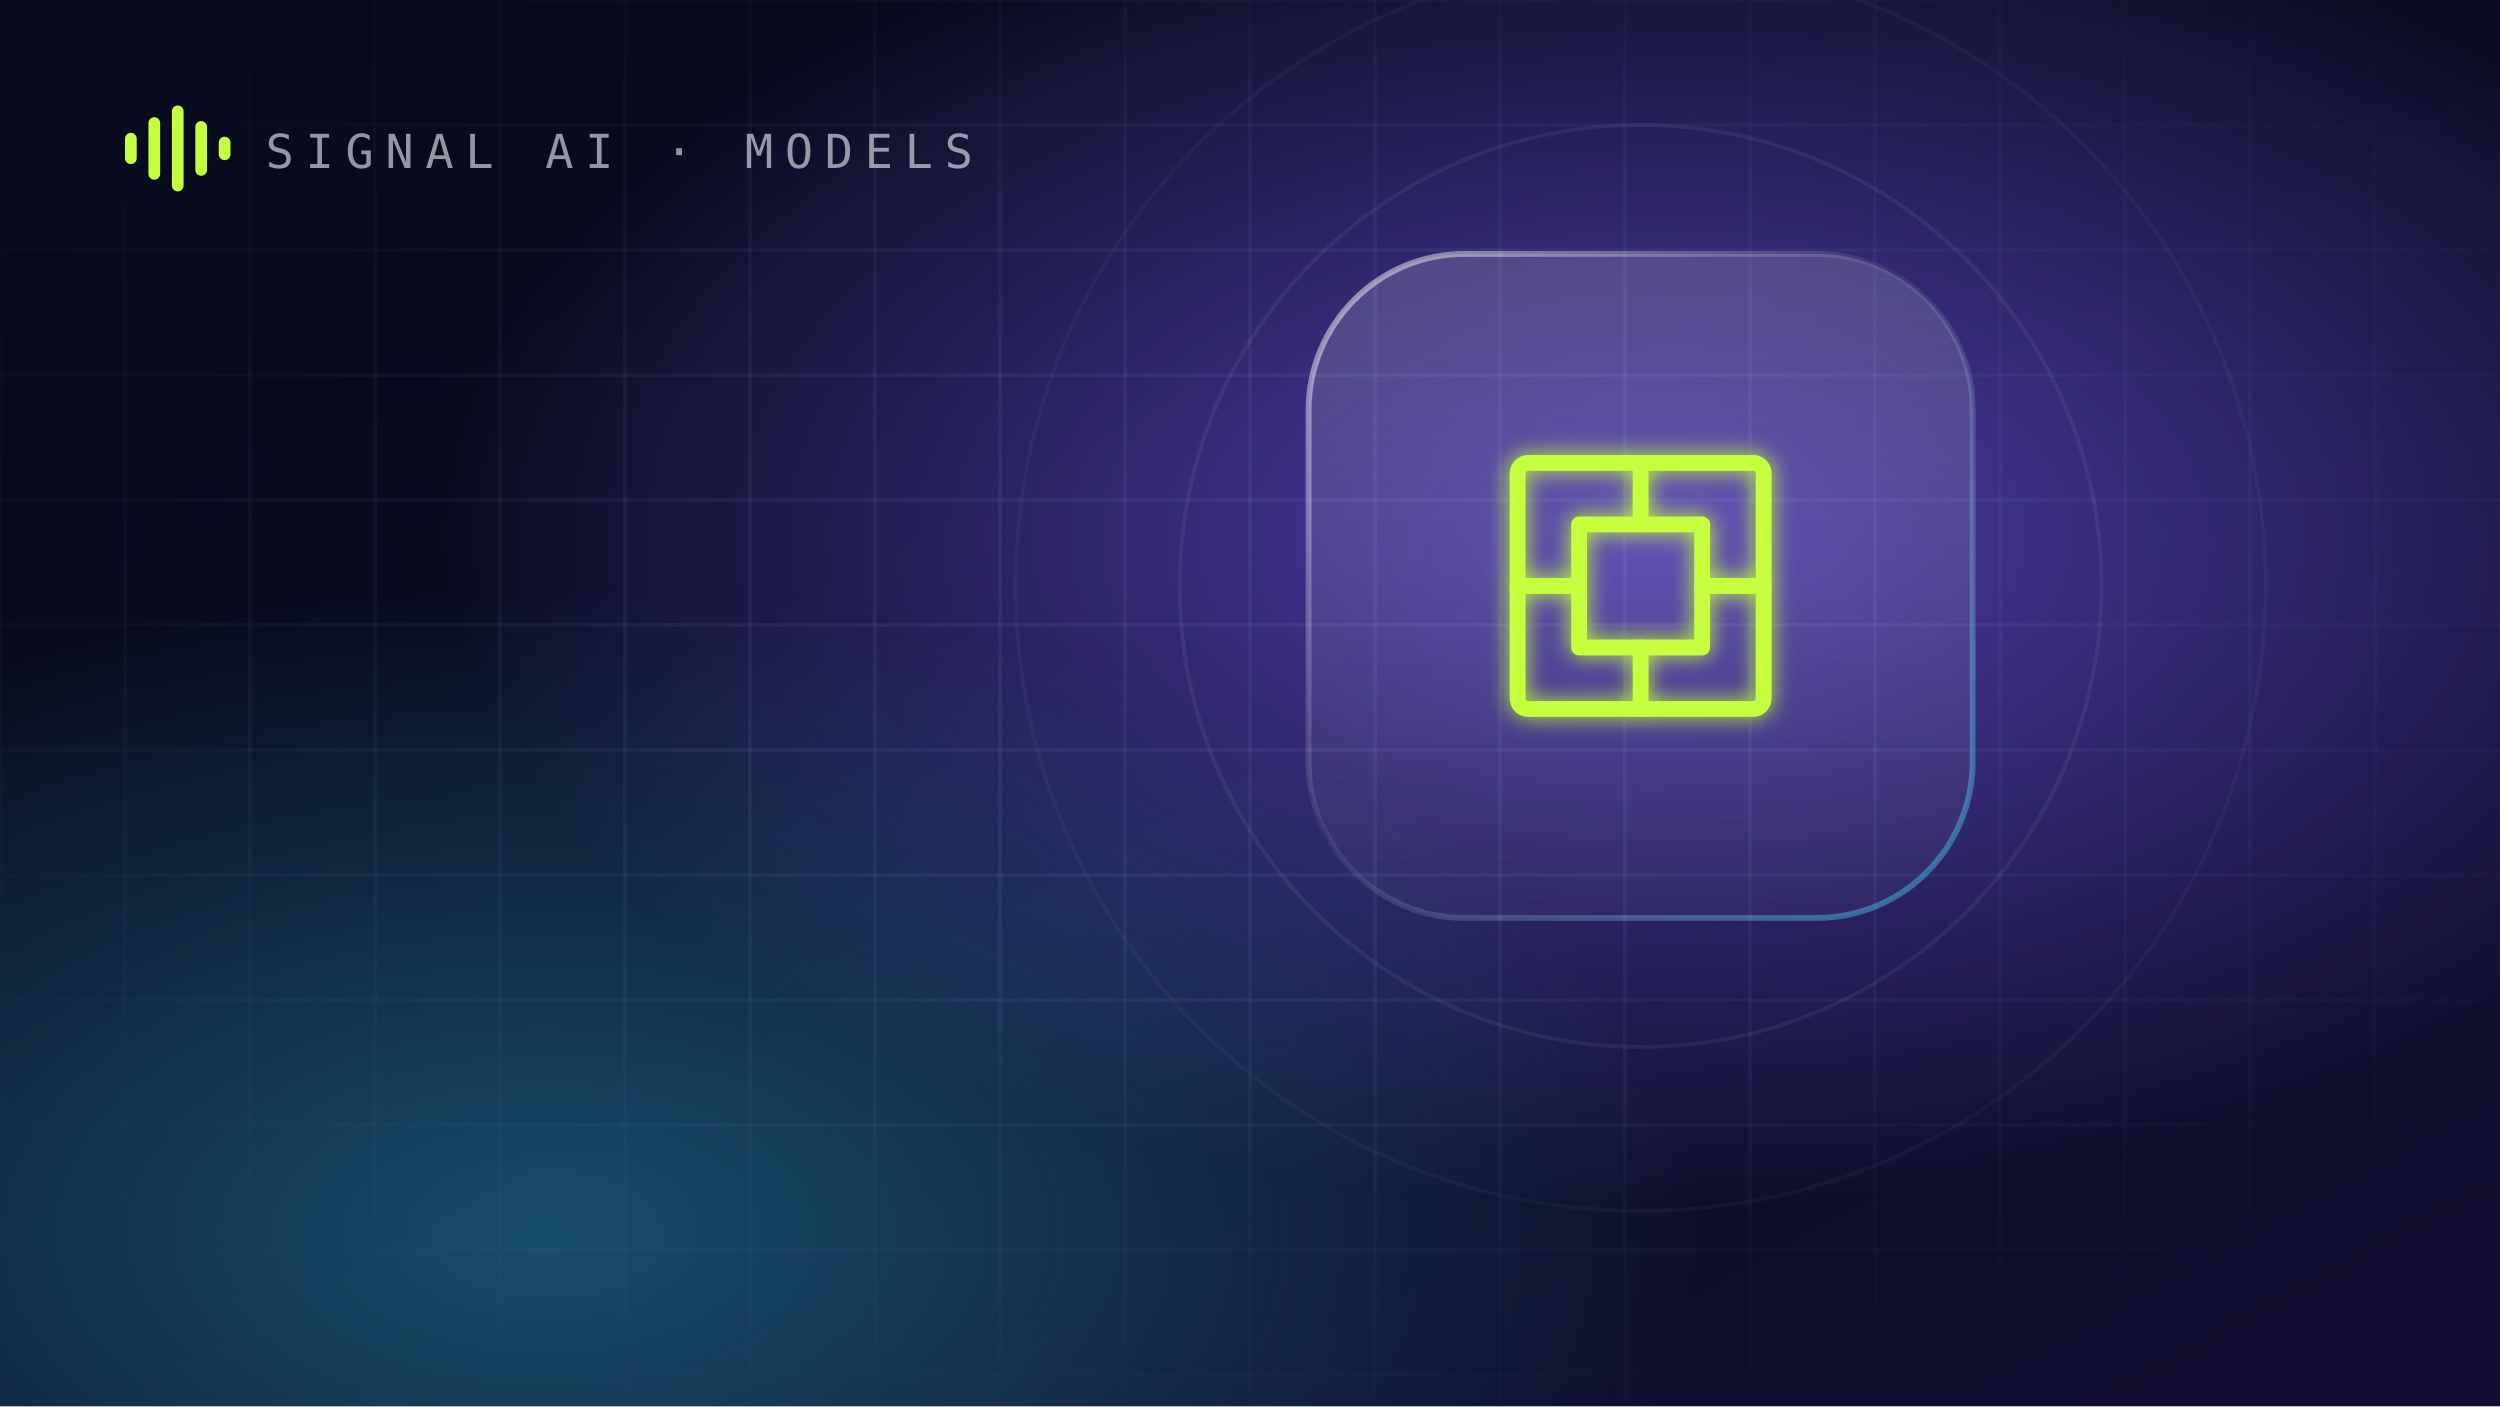
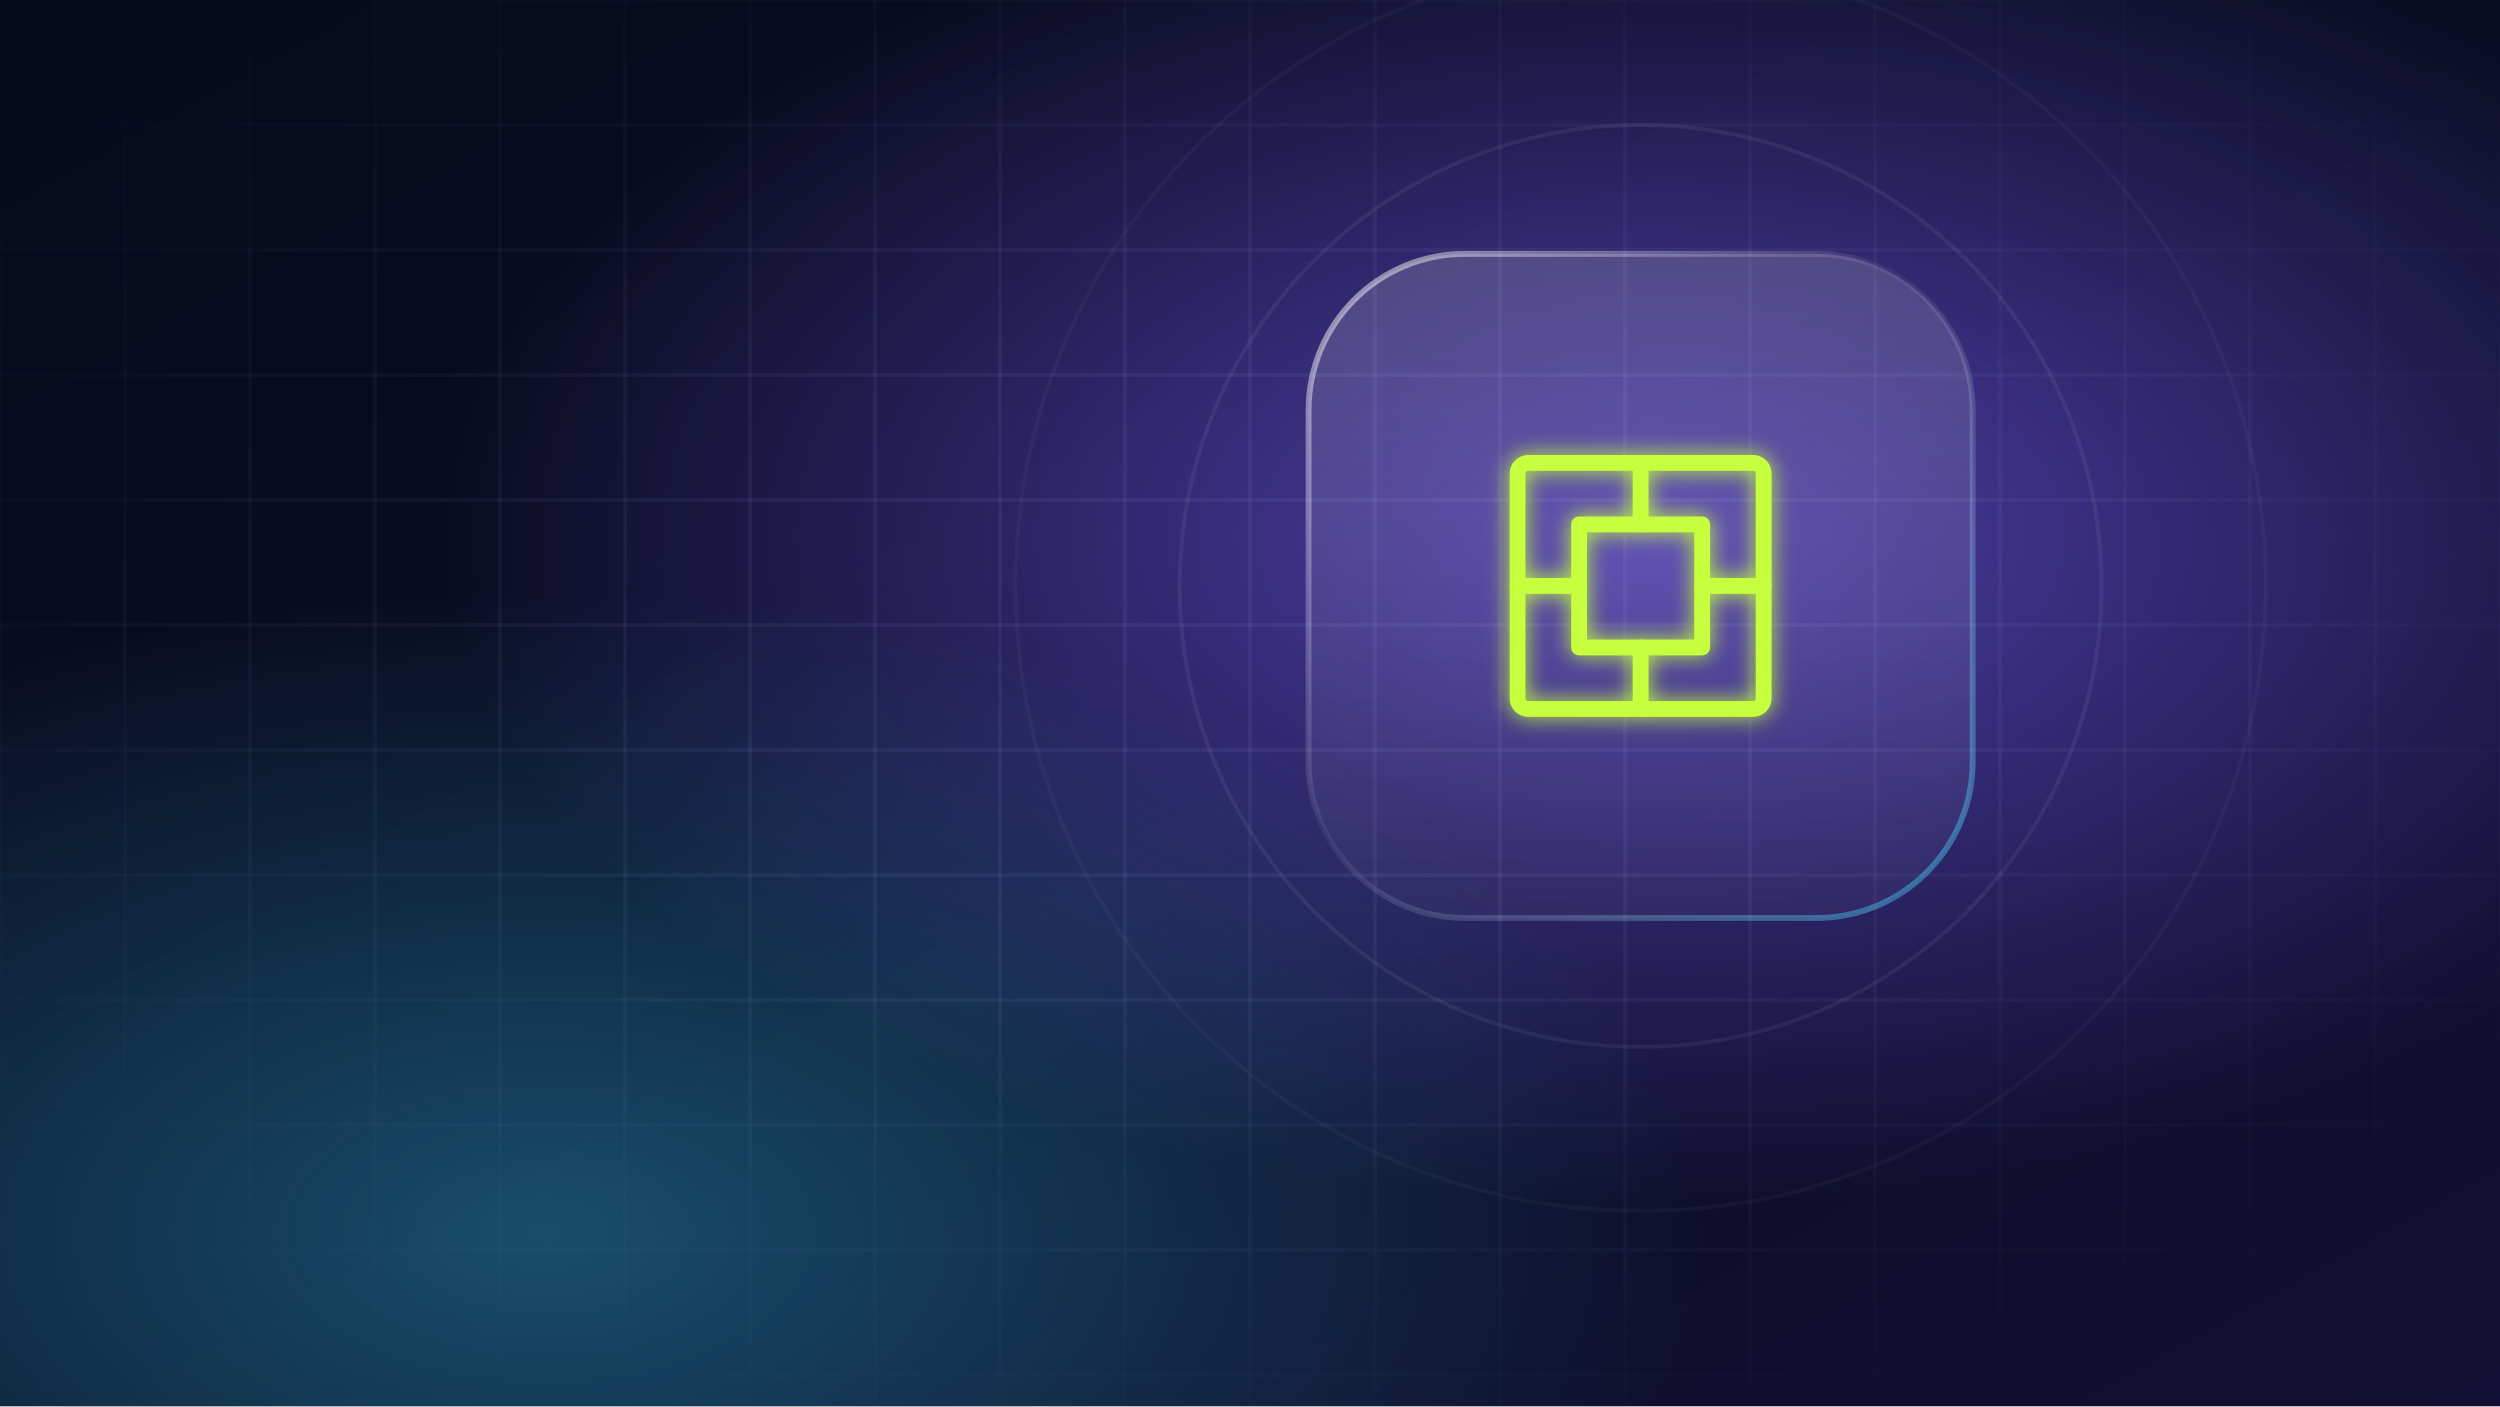
<svg xmlns="http://www.w3.org/2000/svg" viewBox="0 0 640 360" role="img" aria-label="MODELS category artwork">
  <defs>
    <linearGradient id="bg" x1="0" y1="0" x2="1" y2="1">
      <stop offset="0" stop-color="#070a1c" />
      <stop offset=".6" stop-color="#0b0e26" />
      <stop offset="1" stop-color="#120e33" />
    </linearGradient>
    <radialGradient id="ga" cx="66%" cy="38%" r="48%">
      <stop offset="0" stop-color="#7c5cff" stop-opacity=".62" />
      <stop offset="1" stop-color="#7c5cff" stop-opacity="0" />
    </radialGradient>
    <radialGradient id="gb" cx="22%" cy="88%" r="46%">
      <stop offset="0" stop-color="#33d6ff" stop-opacity=".32" />
      <stop offset="1" stop-color="#33d6ff" stop-opacity="0" />
    </radialGradient>
    <radialGradient id="fade" cx="50%" cy="45%" r="62%">
      <stop offset=".35" stop-color="#fff" />
      <stop offset="1" stop-color="#fff" stop-opacity="0" />
    </radialGradient>
    <mask id="m">
      <rect width="640" height="360" fill="url(#fade)" />
    </mask>
    <linearGradient id="glass" x1="0" y1="0" x2="0" y2="1">
      <stop offset="0" stop-color="#fff" stop-opacity=".16" />
      <stop offset="1" stop-color="#fff" stop-opacity=".03" />
    </linearGradient>
    <linearGradient id="edge" x1="0" y1="0" x2="1" y2="1">
      <stop offset="0" stop-color="#fff" stop-opacity=".55" />
      <stop offset=".45" stop-color="#fff" stop-opacity=".05" />
      <stop offset="1" stop-color="#33d6ff" stop-opacity=".45" />
    </linearGradient>
    <filter id="glow" x="-50%" y="-50%" width="200%" height="200%">
      <feGaussianBlur stdDeviation="6" result="b" />
      <feMerge>
        <feMergeNode in="b" />
        <feMergeNode in="SourceGraphic" />
      </feMerge>
    </filter>
  </defs>
  <rect width="640" height="360" fill="url(#bg)" />
  <rect width="640" height="360" fill="url(#ga)" />
  <rect width="640" height="360" fill="url(#gb)" />
  <g stroke="#b0beff" stroke-opacity=".07" stroke-width="1" mask="url(#m)">
    <path d="M0 0V360" />
    <path d="M32 0V360" />
    <path d="M64 0V360" />
    <path d="M96 0V360" />
    <path d="M128 0V360" />
    <path d="M160 0V360" />
    <path d="M192 0V360" />
    <path d="M224 0V360" />
    <path d="M256 0V360" />
    <path d="M288 0V360" />
    <path d="M320 0V360" />
    <path d="M352 0V360" />
    <path d="M384 0V360" />
    <path d="M416 0V360" />
    <path d="M448 0V360" />
    <path d="M480 0V360" />
    <path d="M512 0V360" />
    <path d="M544 0V360" />
    <path d="M576 0V360" />
    <path d="M608 0V360" />
    <path d="M640 0V360" />
    <path d="M0 0H640" />
    <path d="M0 32H640" />
    <path d="M0 64H640" />
    <path d="M0 96H640" />
    <path d="M0 128H640" />
    <path d="M0 160H640" />
    <path d="M0 192H640" />
    <path d="M0 224H640" />
    <path d="M0 256H640" />
    <path d="M0 288H640" />
    <path d="M0 320H640" />
    <path d="M0 352H640" />
  </g>
  <circle cx="420" cy="150" r="118" fill="none" stroke="#fff" stroke-opacity=".06" />
  <circle cx="420" cy="150" r="160" fill="none" stroke="#fff" stroke-opacity=".035" />
  <rect x="335" y="65" width="170" height="170" rx="40" fill="url(#glass)" stroke="url(#edge)" stroke-width="1.5" />
  <g transform="translate(375 105) scale(.45)" fill="none" stroke="#c6ff3d" stroke-width="9" stroke-linecap="round" stroke-linejoin="round" filter="url(#glow)">
    <rect x="30" y="30" width="140" height="140" rx="6" />
    <rect x="65" y="65" width="70" height="70" />
    <path d="M30 100H65M135 100H170M100 30V65M100 135V170" />
  </g>
-   <g fill="#c6ff3d">
-     <rect x="32" y="34" width="3" height="8" rx="1.5" />
-     <rect x="38" y="30" width="3" height="16" rx="1.5" />
-     <rect x="44" y="27" width="3" height="22" rx="1.5" />
-     <rect x="50" y="31" width="3" height="14" rx="1.5" />
-     <rect x="56" y="35" width="3" height="6" rx="1.5" />
-   </g>
-   <text x="68" y="43" fill="#f2f4fb" fill-opacity=".6" font-family="ui-monospace,Menlo,monospace" font-size="12" letter-spacing="3">SIGNAL AI · MODELS</text>
</svg>
